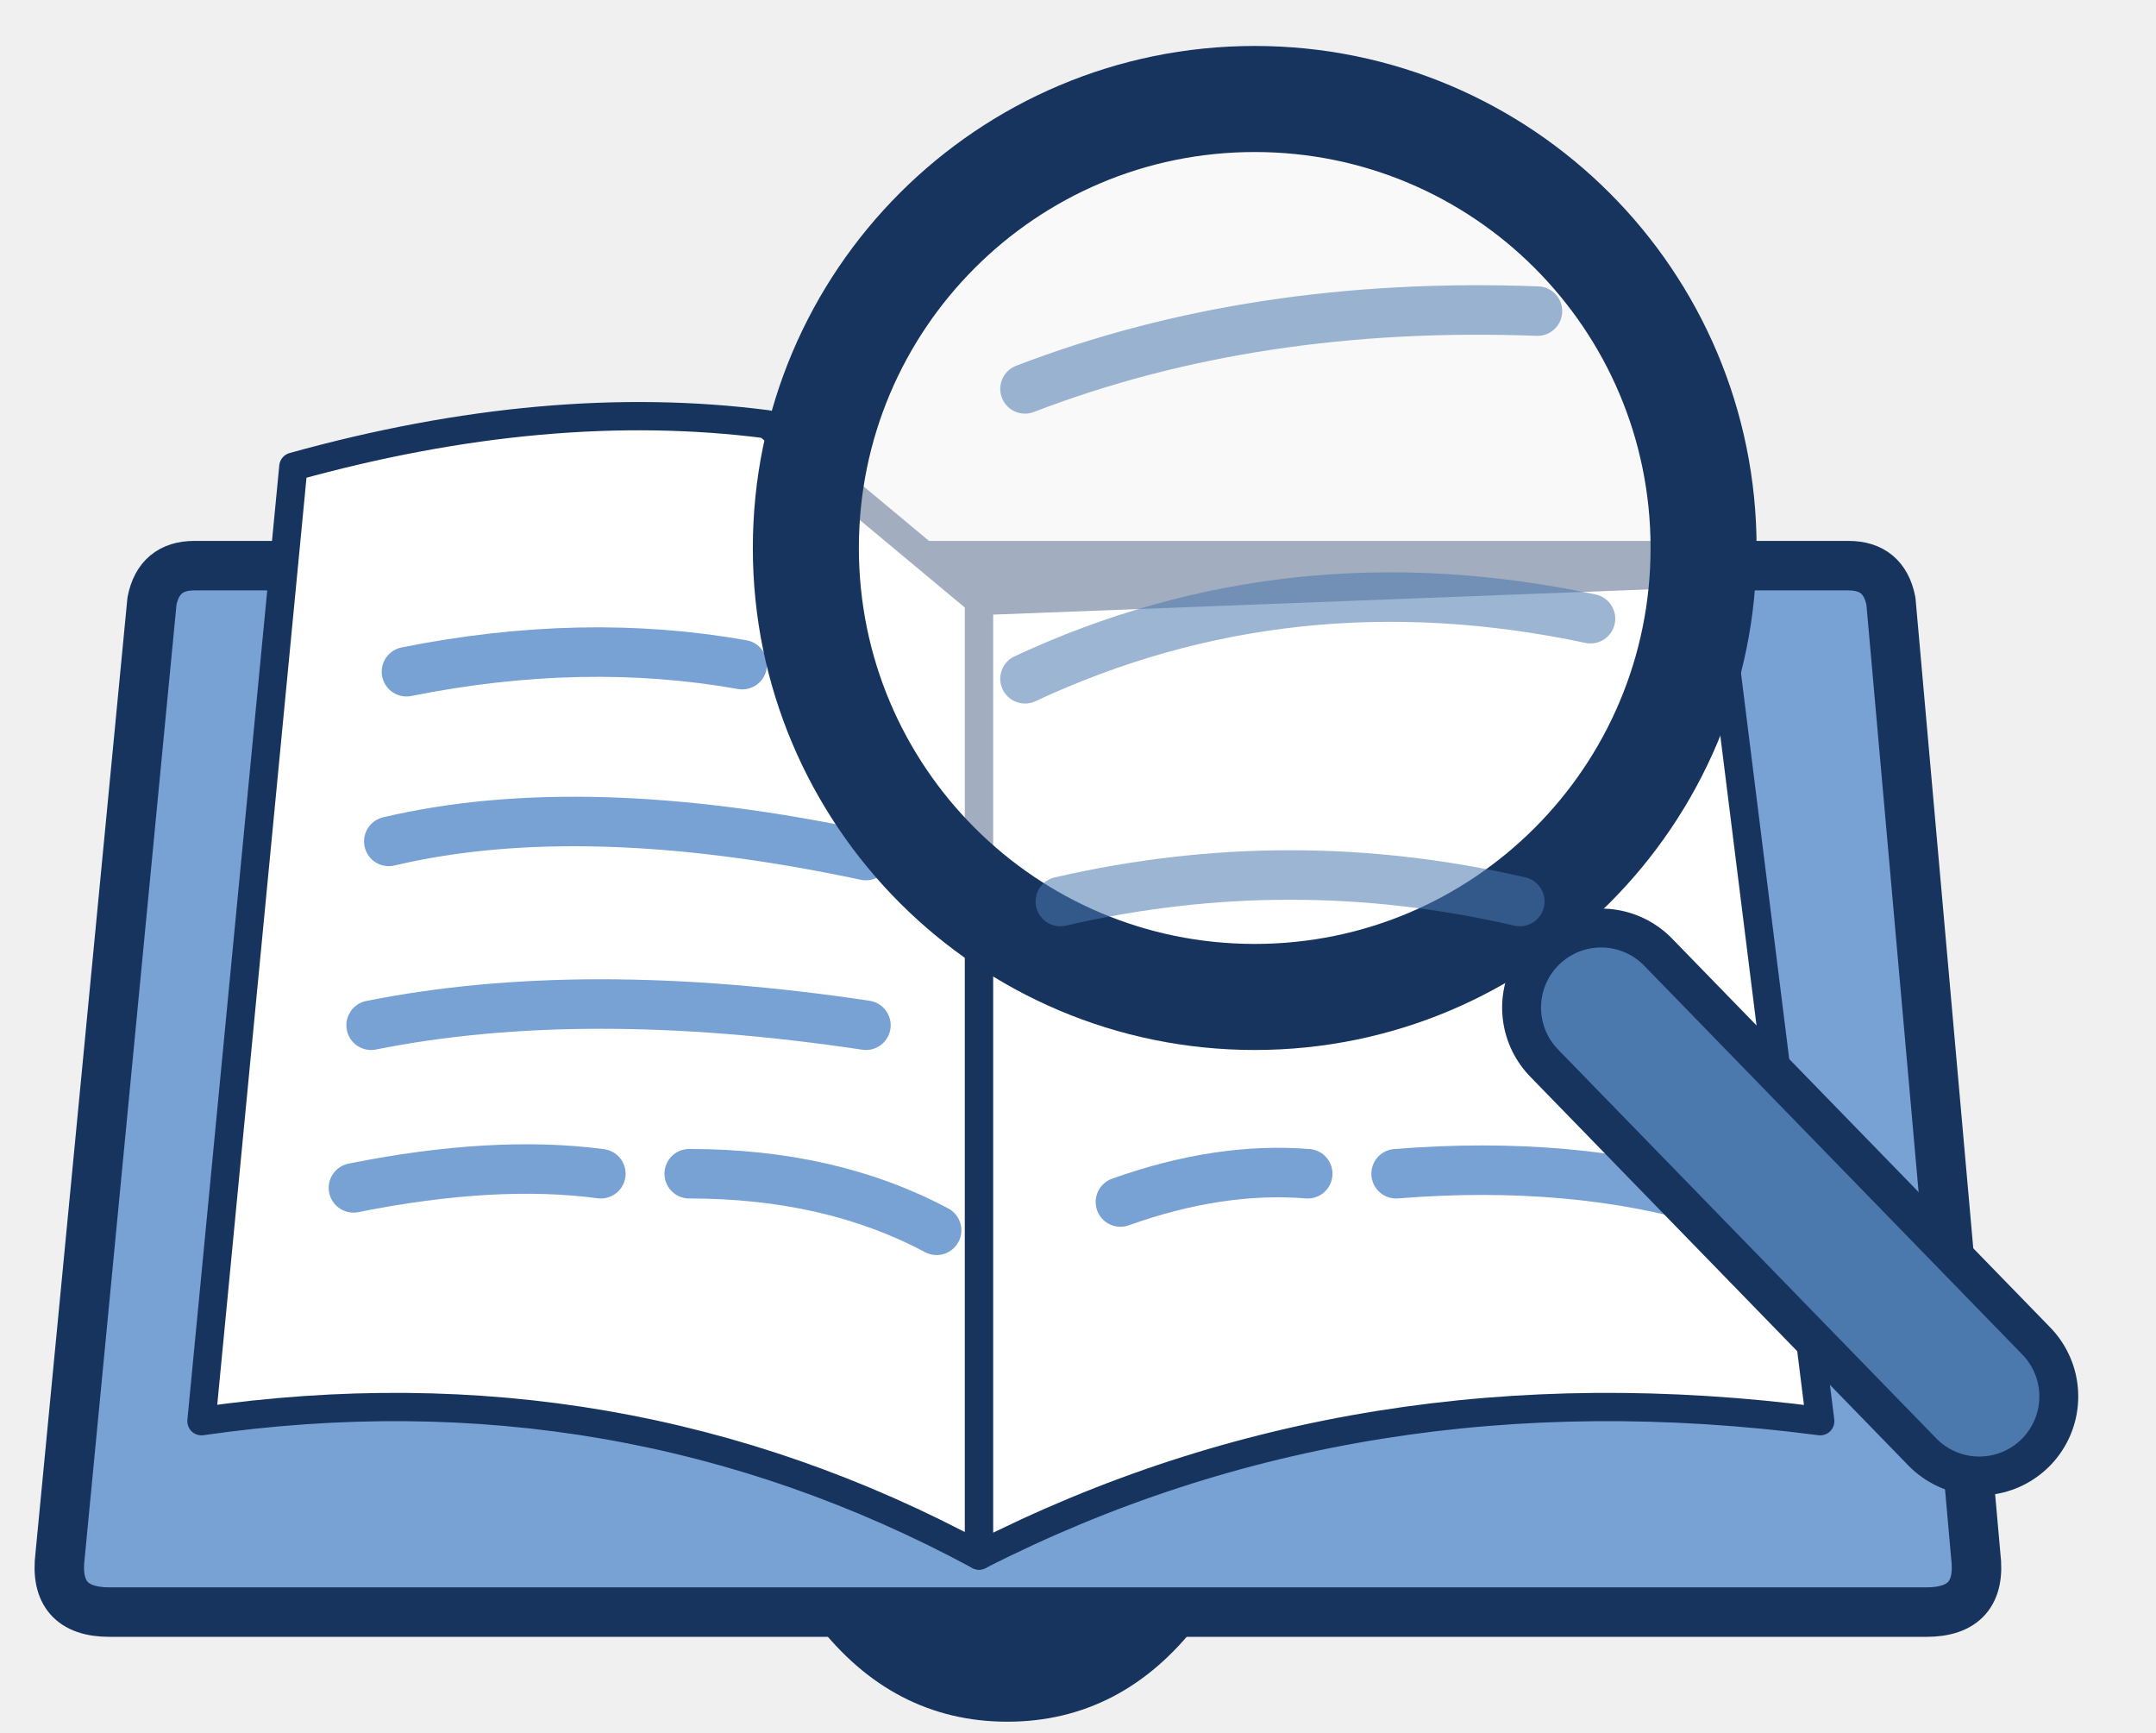
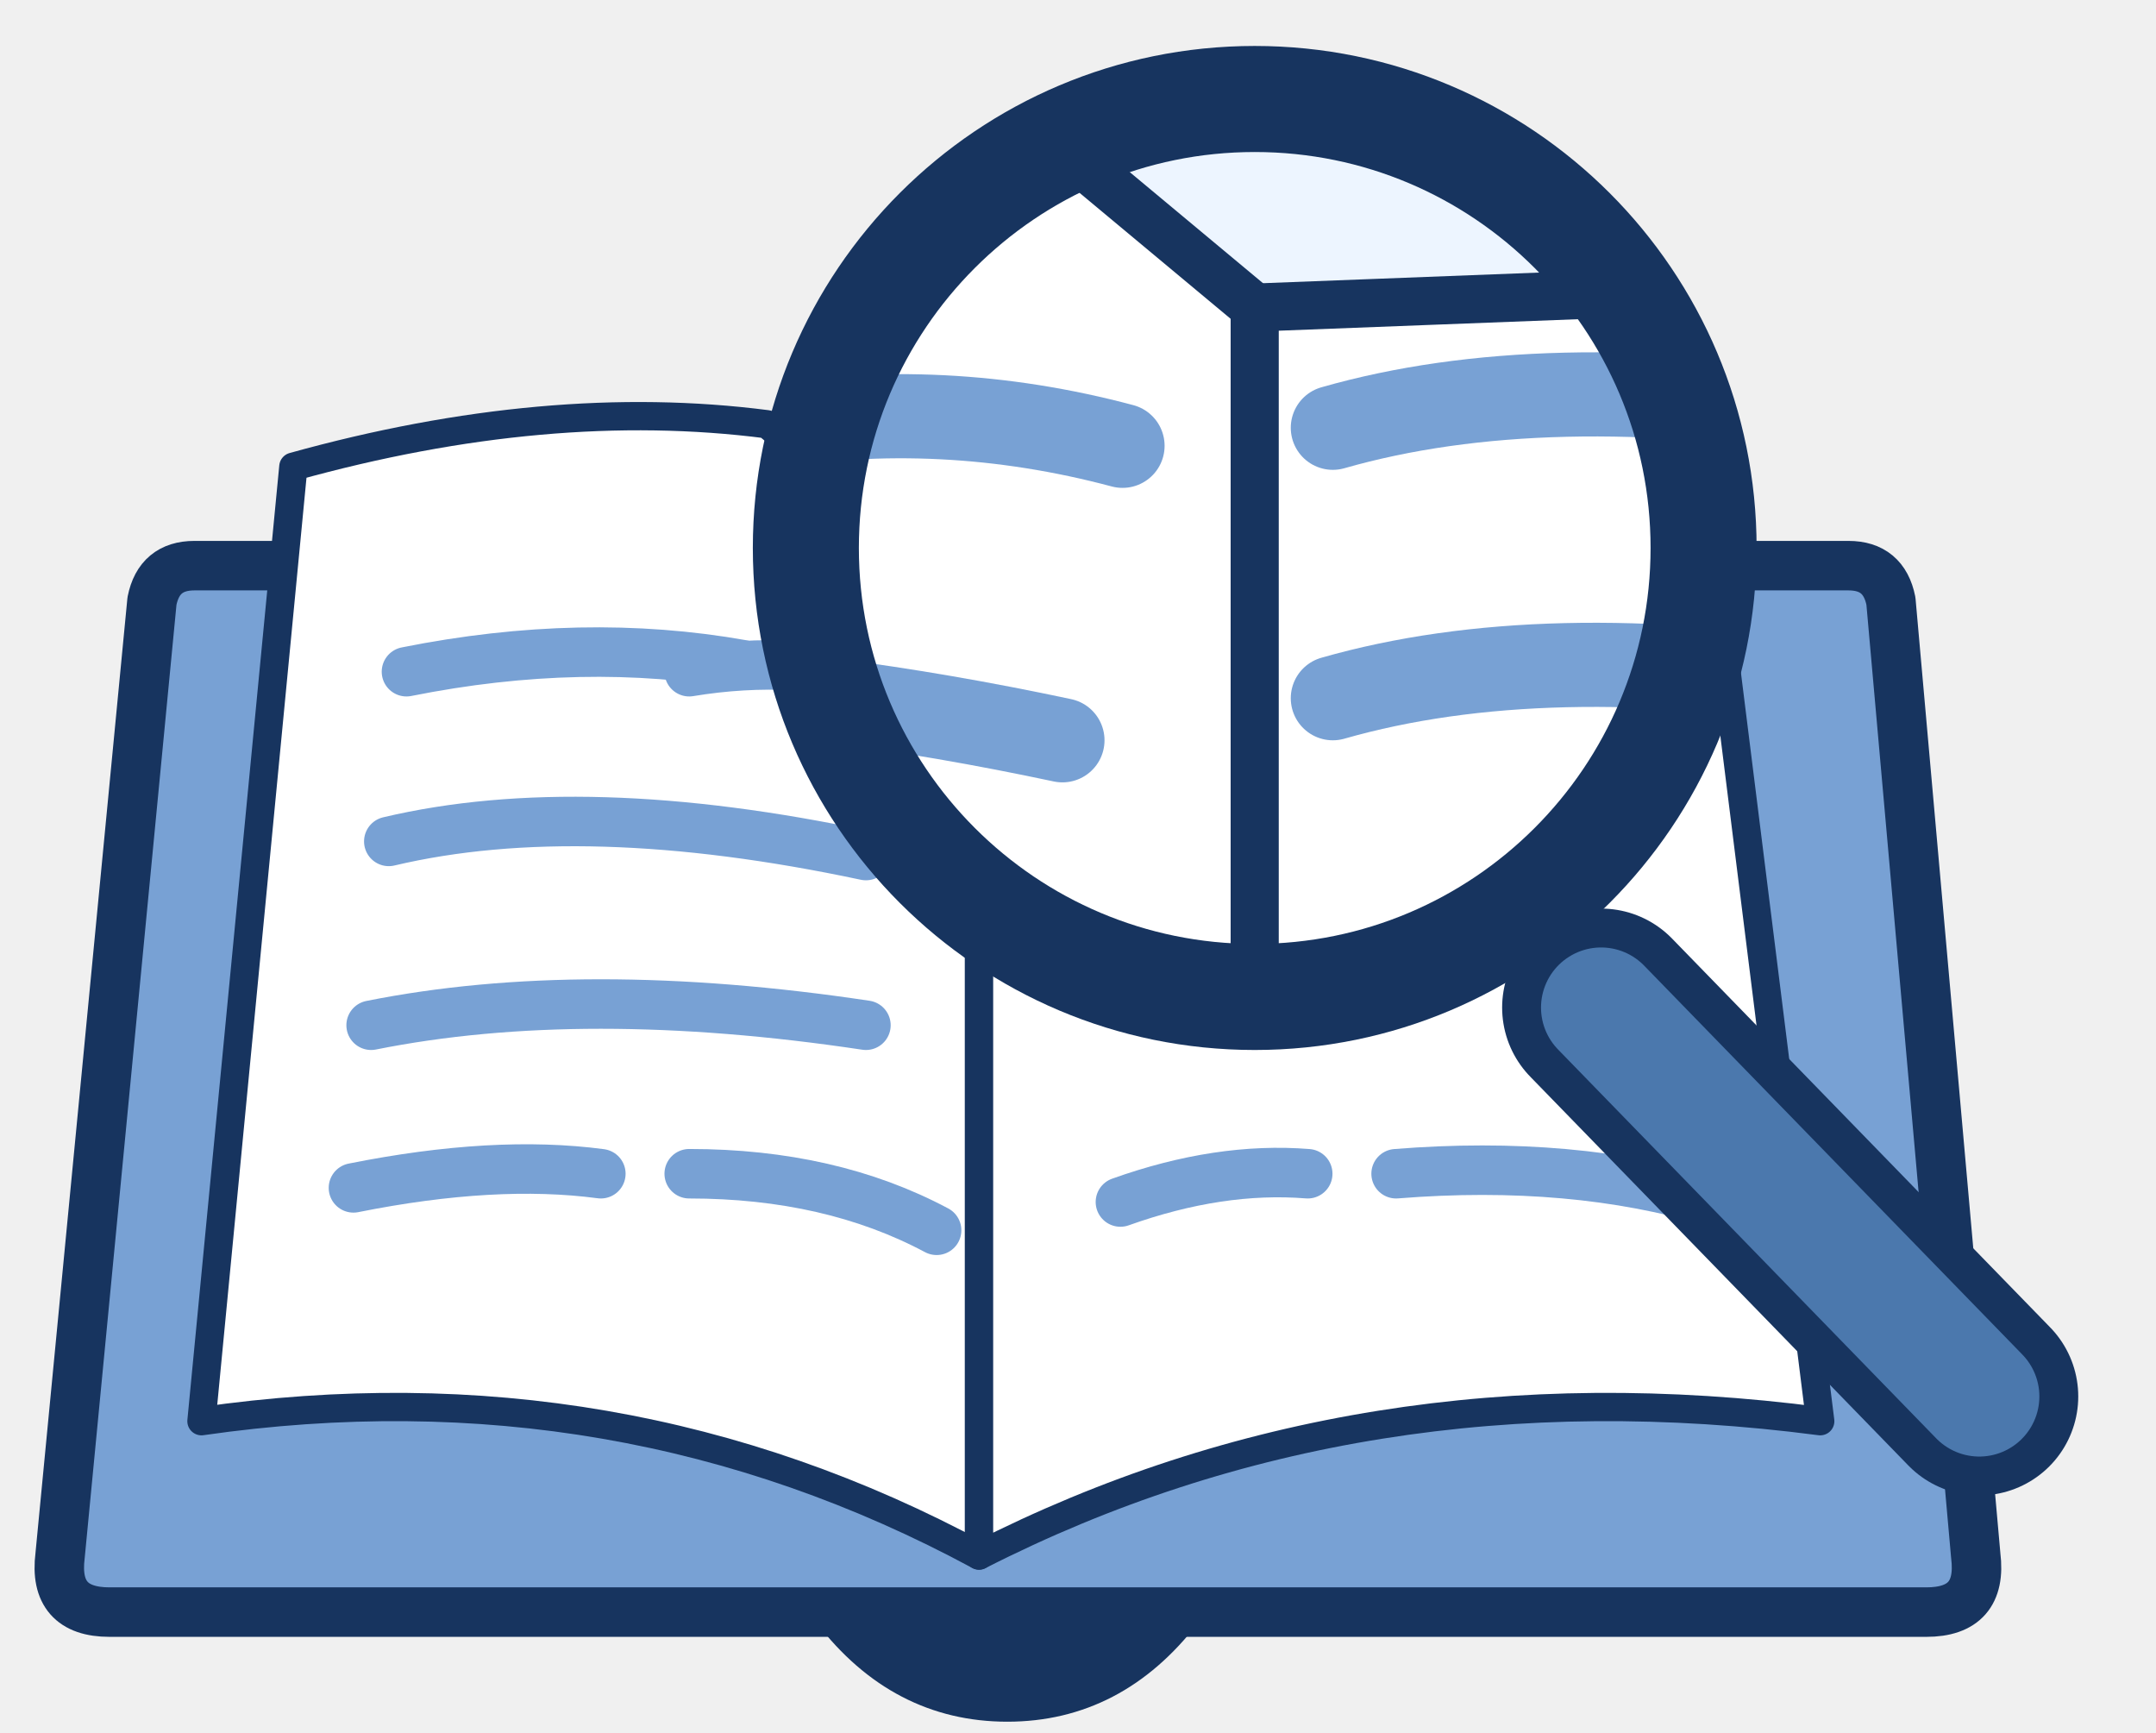
<svg xmlns="http://www.w3.org/2000/svg" viewBox="95 130 610 490" role="img" aria-label="ספר פתוח ומגדלת">
+   <defs>
+     <clipPath id="lens">
+       <circle cx="450" cy="285" r="127" />
+     </clipPath>
+   </defs>
  <g stroke-linejoin="round" stroke-linecap="round">
    <path d="M150 290H618Q628 290 630 300L654 570Q656 586 640 586H126Q110 586 112 570L138 300Q140 290 150 290Z" fill="#78a1d4" stroke="#17345f" stroke-width="14" />
    <path d="M330 586Q350 612 380 612Q410 612 430 586Z" fill="#17345f" stroke="#17345f" stroke-width="10" />
    <path d="M178 262Q250 242 312 250L372 300V570Q270 515 152 532Z" fill="#fff" stroke="#17345f" stroke-width="8" />
    <path d="M372 300L580 292L610 532Q480 515 372 570Z" fill="#fff" stroke="#17345f" stroke-width="8" />
    <g fill="none" stroke="#78a1d4" stroke-width="14">
      <path d="M210 320Q260 310 305 318" />
      <path d="M205 368Q260 355 340 372" />
      <path d="M200 420Q260 408 340 420" />
      <path d="M195 466Q235 458 265 462" />
      <path d="M290 462Q330 462 360 478" />
+       <path d="M290 320Q320 315 350 323" />
+       <path d="M385 320Q420 310 470 318" />
+       <path d="M385 365Q420 355 470 363" />
      <path d="M412 470Q440 460 465 462" />
      <path d="M490 462Q540 458 580 470" />
    </g>
    <path d="M548 415L655 525" fill="none" stroke="#17345f" stroke-width="56" />
    <path d="M548 415L655 525" fill="none" stroke="#4b78ad" stroke-width="34" />
-     <circle cx="450" cy="285" r="127" fill="#fff" fill-opacity="0.6" stroke="#17345f" stroke-width="30" />
-     <g fill="none" stroke="#4b78ad" stroke-opacity="0.55" stroke-width="14">
-       <path d="M385 240Q450 215 530 218" />
-       <path d="M385 322Q460 287 545 305" />
-       <path d="M395 385Q460 370 525 385" />
+     <circle cx="450" cy="285" r="127" fill="#edf5ff" />
+     <g clip-path="url(#lens)">
+       <g transform="translate(450 285) scale(1.7) translate(-372 -340)">
+         <path d="M178 262Q250 242 312 250L372 300V570Q270 515 152 532Z" fill="#fff" stroke="#17345f" stroke-width="8" />
+         <path d="M372 300L580 292L610 532Q480 515 372 570Z" fill="#fff" stroke="#17345f" stroke-width="8" />
+         <g fill="none" stroke="#78a1d4" stroke-width="14">
+           <path d="M210 320Q260 310 305 318" />
+           <path d="M205 368Q260 355 340 372" />
+           <path d="M200 420Q260 408 340 420" />
+           <path d="M195 466Q235 458 265 462" />
+           <path d="M290 462Q330 462 360 478" />
+           <path d="M290 320Q320 315 350 323" />
+           <path d="M385 320Q420 310 470 318" />
+           <path d="M385 365Q420 355 470 363" />
+           <path d="M412 470Q440 460 465 462" />
+           <path d="M490 462Q540 458 580 470" />
+         </g>
+       </g>
    </g>
+     <circle cx="450" cy="285" r="127" fill="none" stroke="#17345f" stroke-width="30" />
  </g>
</svg>
